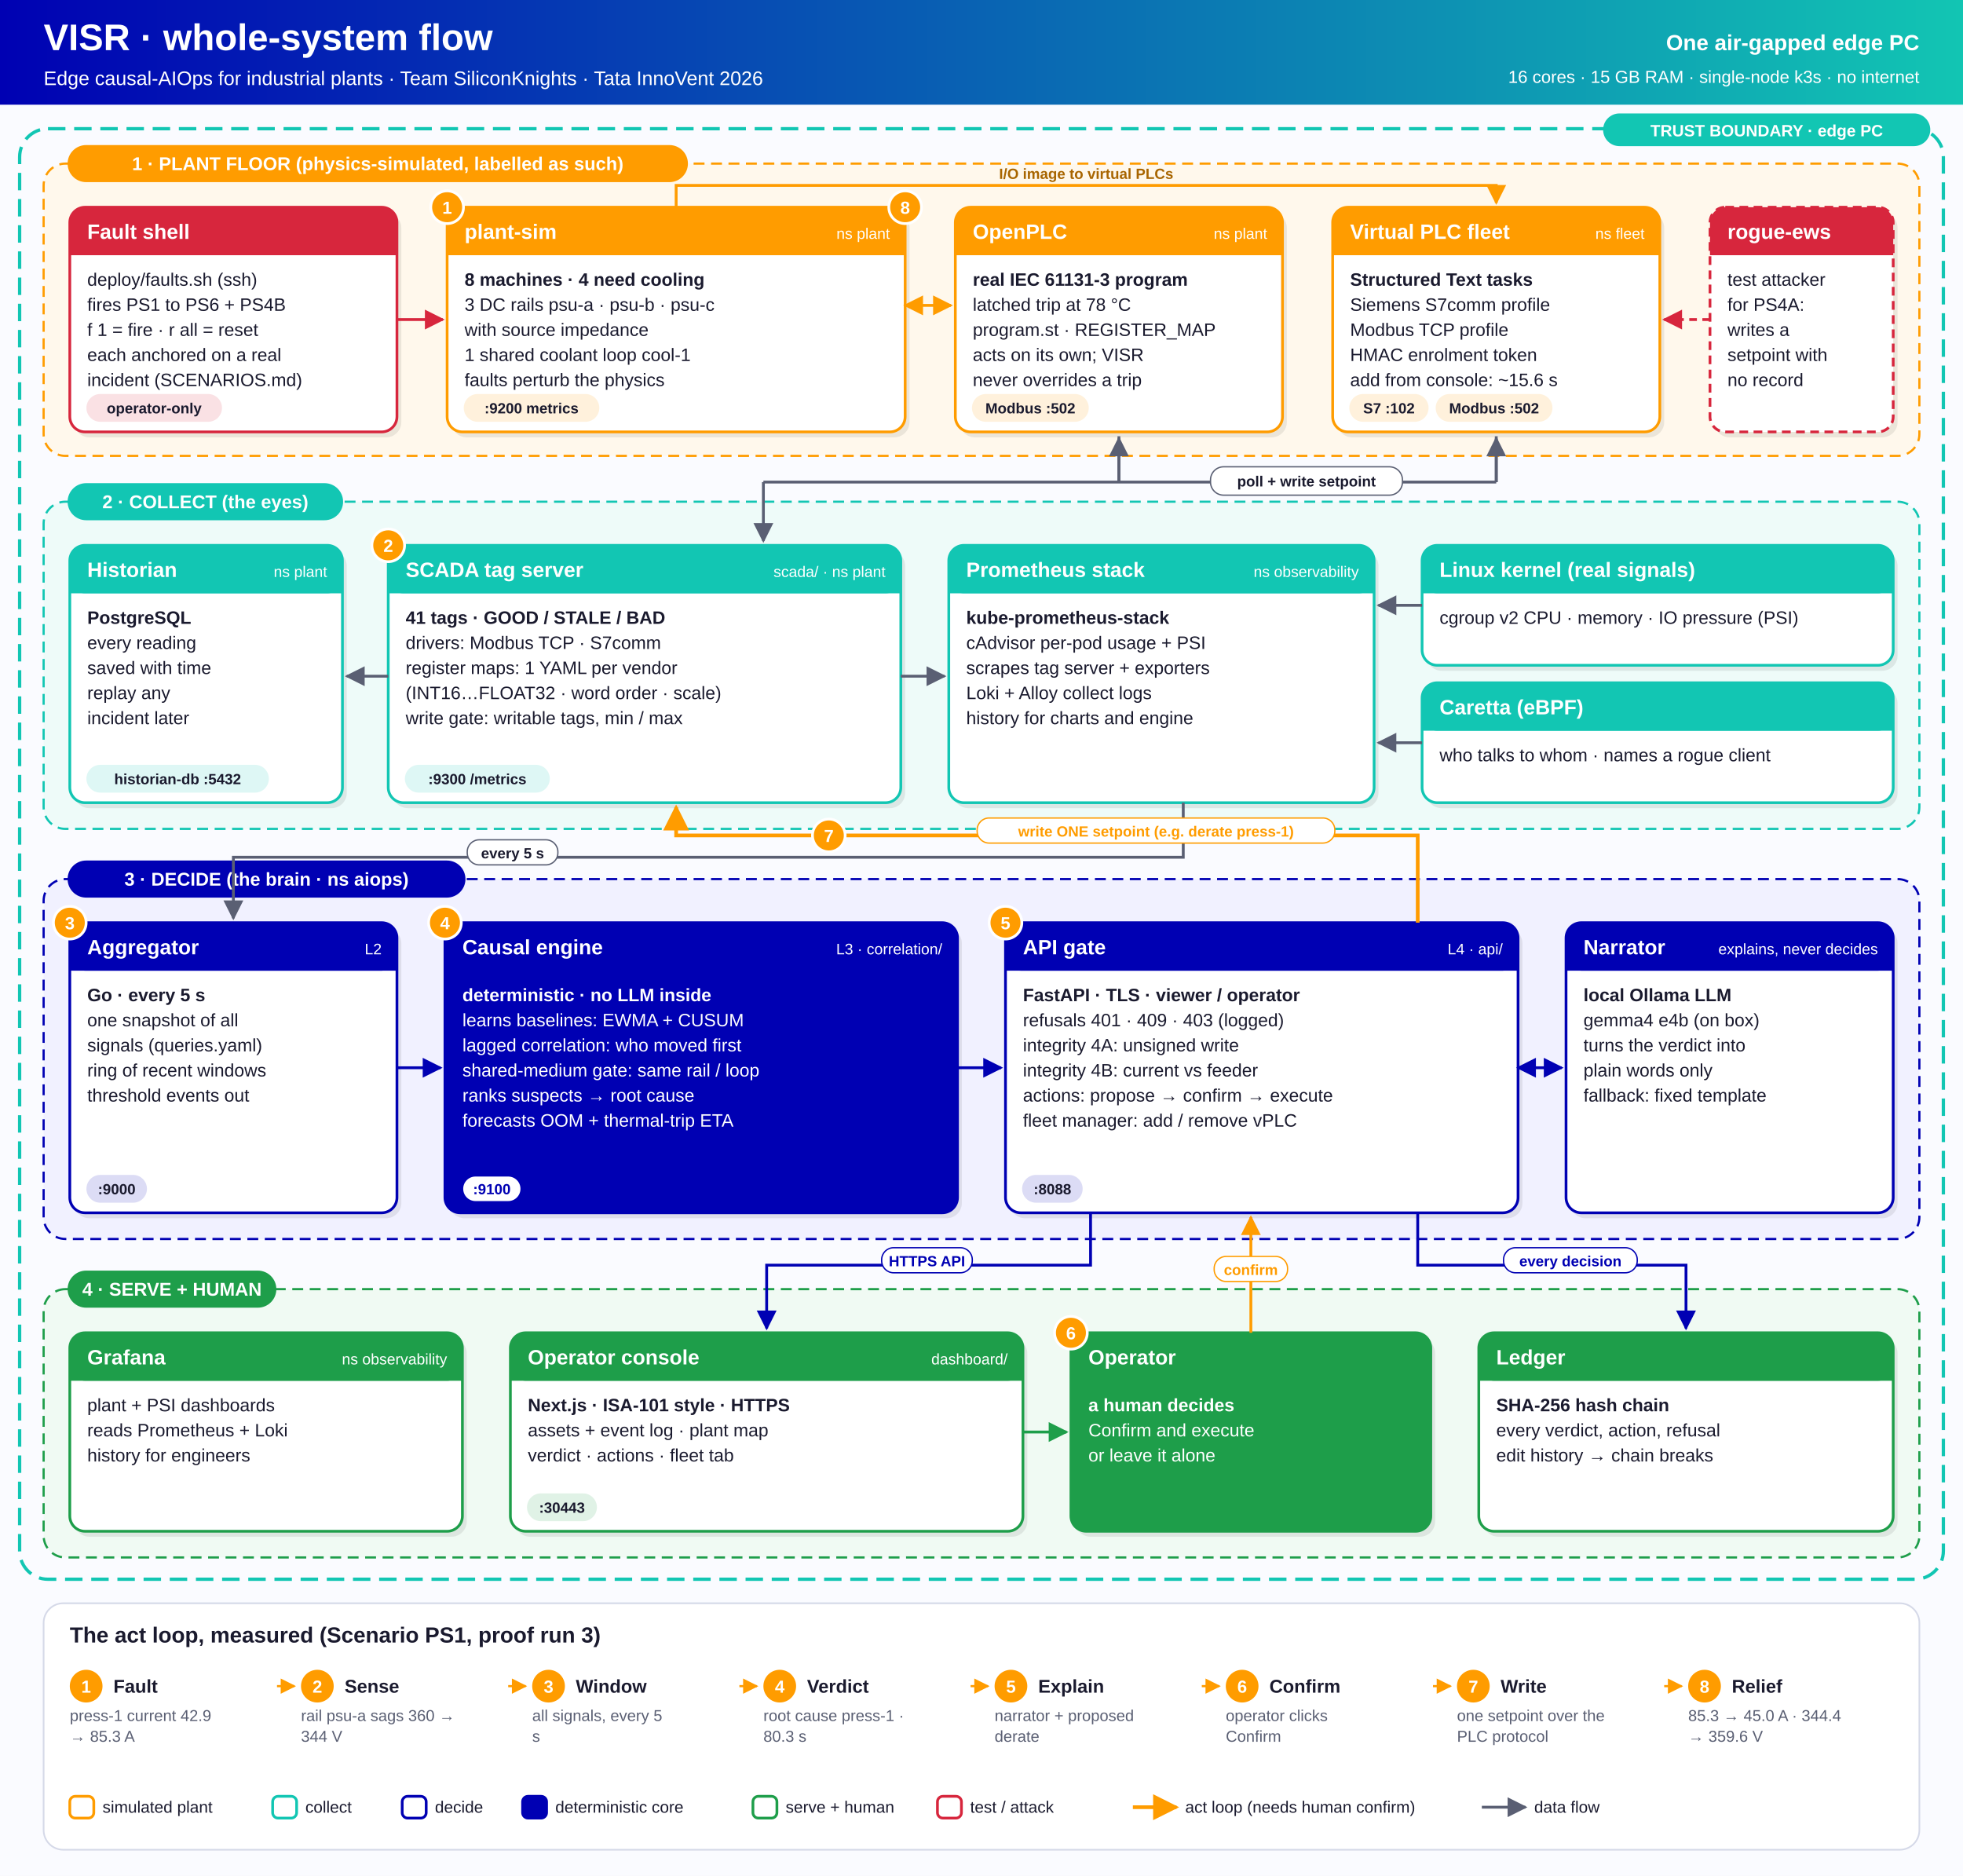
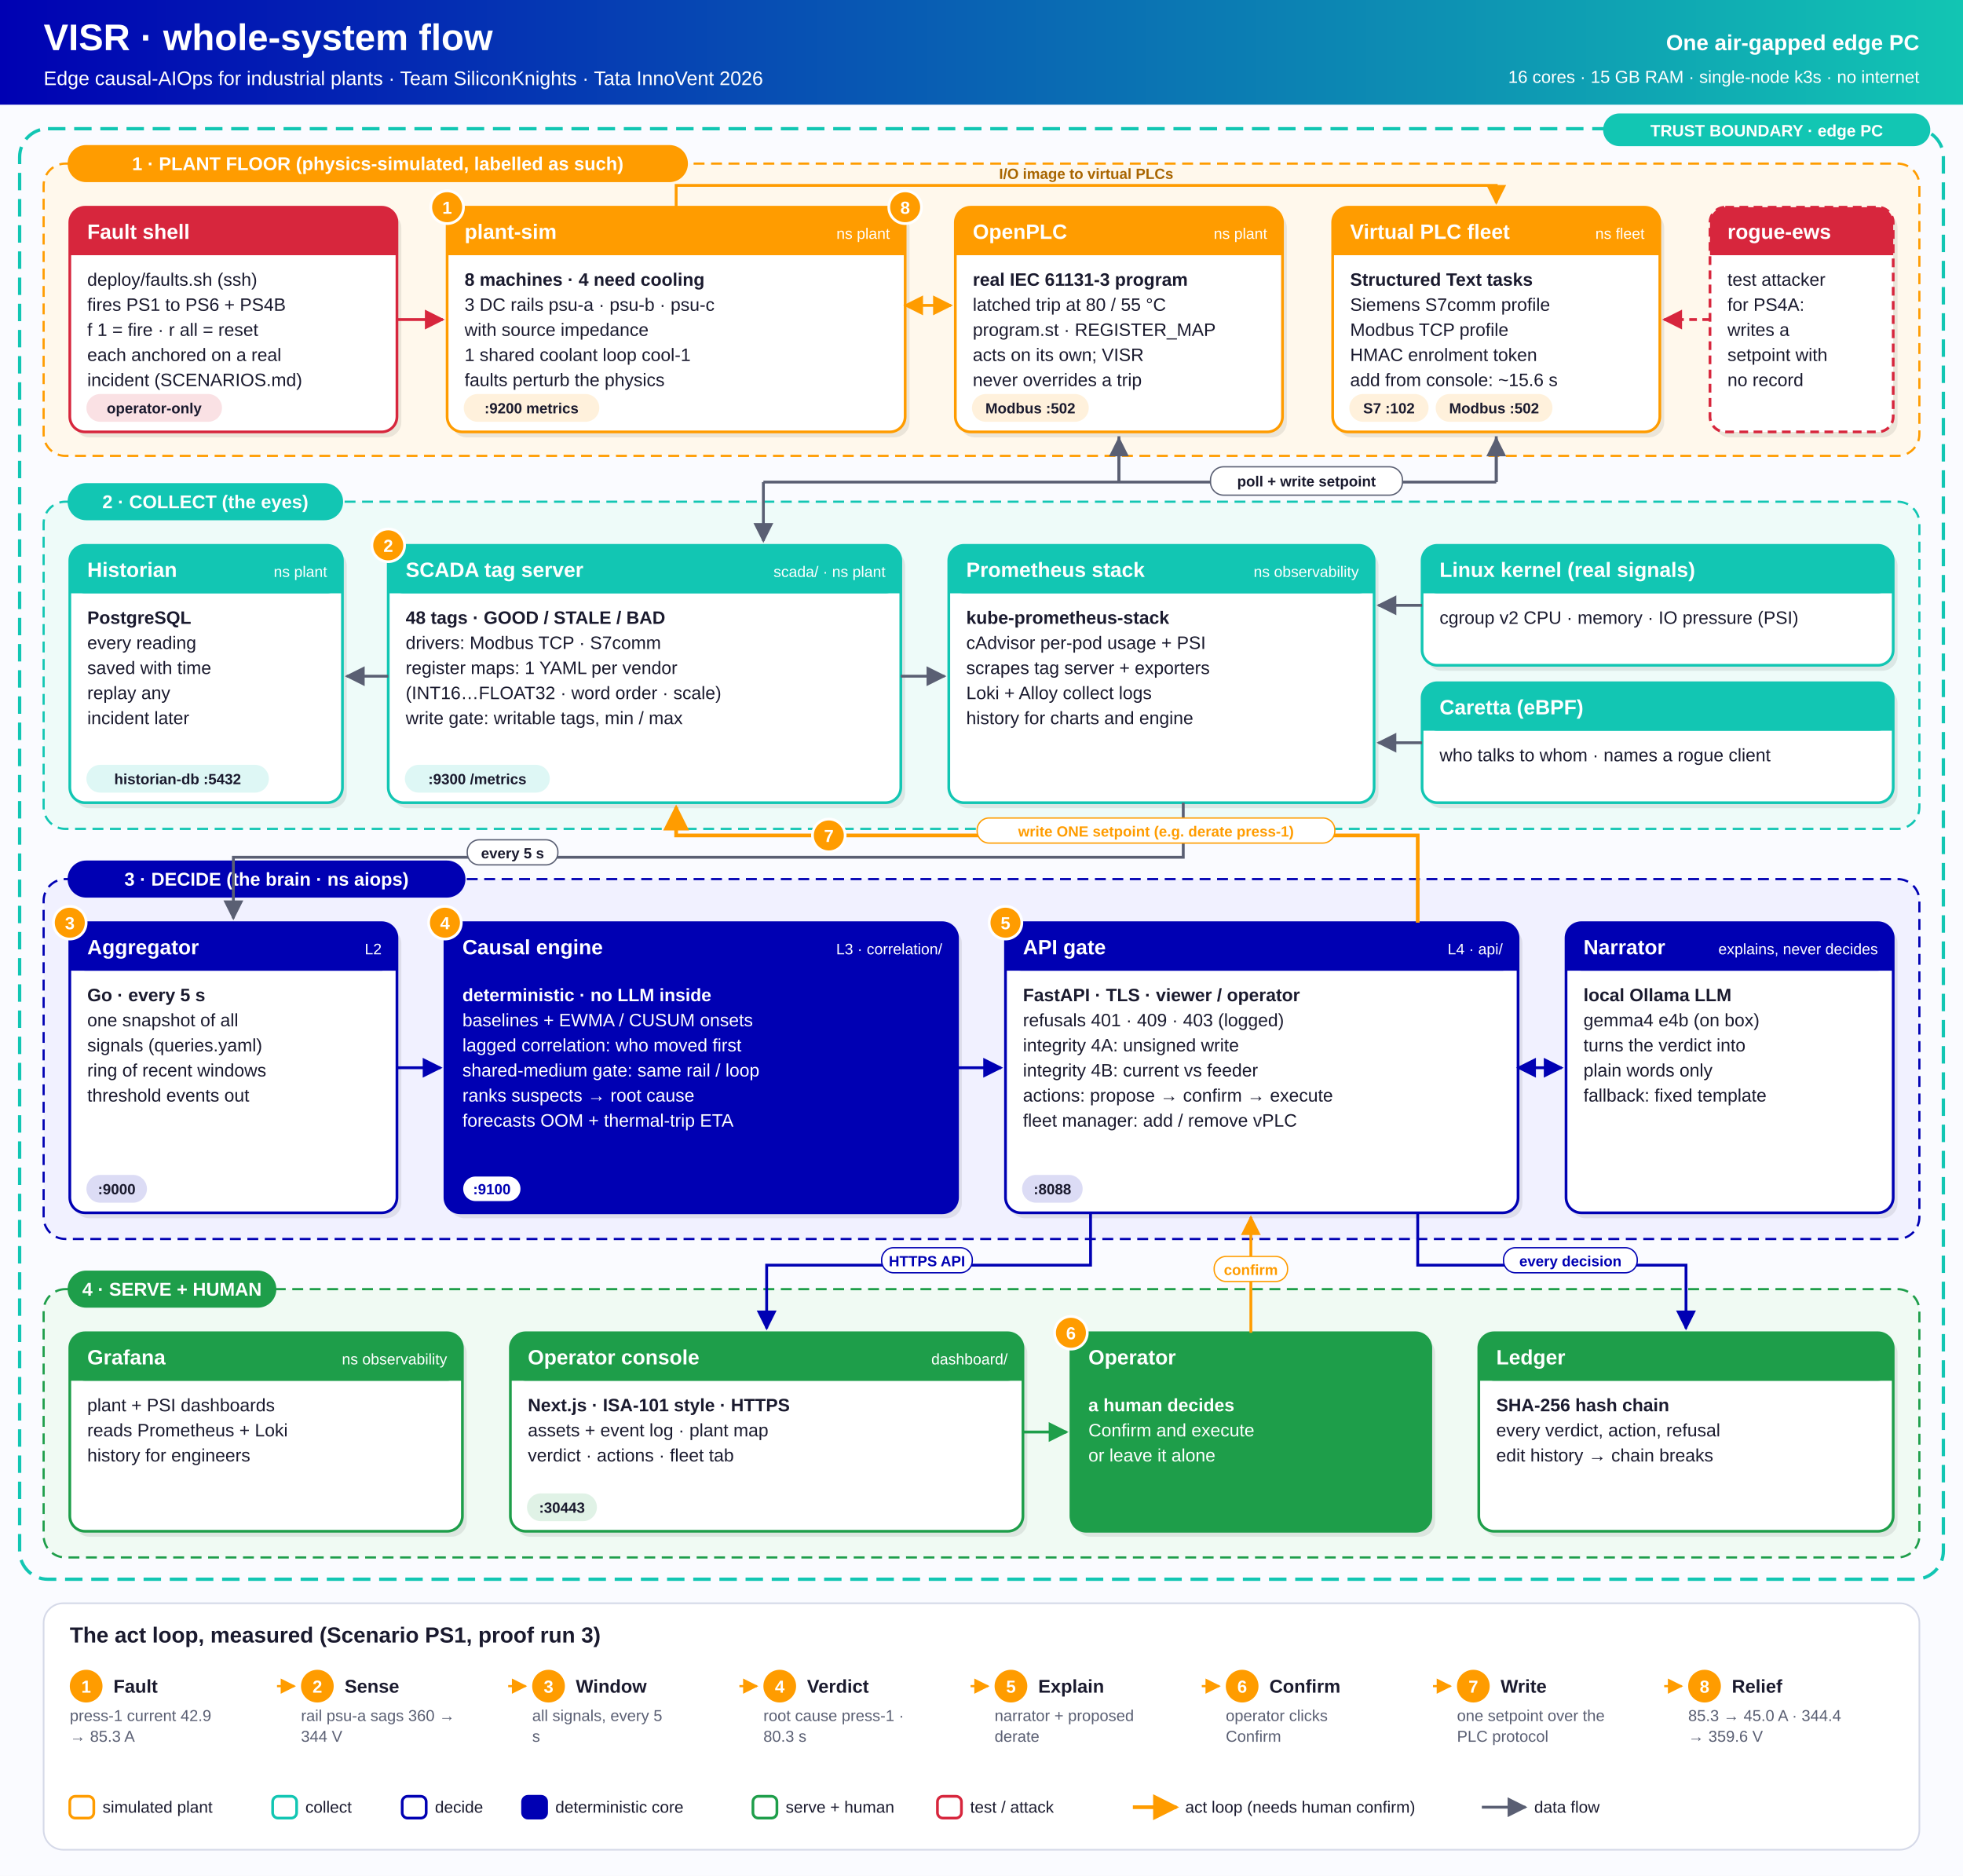
<svg xmlns="http://www.w3.org/2000/svg" width="1800" height="1720" viewBox="0 0 1800 1720" font-family="Arial, Helvetica, Liberation Sans, sans-serif">
  <defs>
    <marker id="eg" viewBox="0 0 10 10" refX="9" refY="5" markerWidth="7" markerHeight="7" orient="auto">
      <path d="M0,0 L10,5 L0,10 z" fill="#5A5F73" />
    </marker>
    <marker id="sg" viewBox="0 0 10 10" refX="1" refY="5" markerWidth="7" markerHeight="7" orient="auto">
      <path d="M10,0 L0,5 L10,10 z" fill="#5A5F73" />
    </marker>
    <marker id="ea" viewBox="0 0 10 10" refX="9" refY="5" markerWidth="7" markerHeight="7" orient="auto">
      <path d="M0,0 L10,5 L0,10 z" fill="#FF9C00" />
    </marker>
    <marker id="sa" viewBox="0 0 10 10" refX="1" refY="5" markerWidth="7" markerHeight="7" orient="auto">
      <path d="M10,0 L0,5 L10,10 z" fill="#FF9C00" />
    </marker>
    <marker id="er" viewBox="0 0 10 10" refX="9" refY="5" markerWidth="7" markerHeight="7" orient="auto">
      <path d="M0,0 L10,5 L0,10 z" fill="#D7263D" />
    </marker>
    <marker id="sr" viewBox="0 0 10 10" refX="1" refY="5" markerWidth="7" markerHeight="7" orient="auto">
      <path d="M10,0 L0,5 L10,10 z" fill="#D7263D" />
    </marker>
    <marker id="et" viewBox="0 0 10 10" refX="9" refY="5" markerWidth="7" markerHeight="7" orient="auto">
      <path d="M0,0 L10,5 L0,10 z" fill="#12C6B3" />
    </marker>
    <marker id="st" viewBox="0 0 10 10" refX="1" refY="5" markerWidth="7" markerHeight="7" orient="auto">
      <path d="M10,0 L0,5 L10,10 z" fill="#12C6B3" />
    </marker>
    <marker id="eb" viewBox="0 0 10 10" refX="9" refY="5" markerWidth="7" markerHeight="7" orient="auto">
      <path d="M0,0 L10,5 L0,10 z" fill="#0000B3" />
    </marker>
    <marker id="sb" viewBox="0 0 10 10" refX="1" refY="5" markerWidth="7" markerHeight="7" orient="auto">
      <path d="M10,0 L0,5 L10,10 z" fill="#0000B3" />
    </marker>
    <marker id="en" viewBox="0 0 10 10" refX="9" refY="5" markerWidth="7" markerHeight="7" orient="auto">
      <path d="M0,0 L10,5 L0,10 z" fill="#1E9E4A" />
    </marker>
    <marker id="sn" viewBox="0 0 10 10" refX="1" refY="5" markerWidth="7" markerHeight="7" orient="auto">
      <path d="M10,0 L0,5 L10,10 z" fill="#1E9E4A" />
    </marker>
    <linearGradient id="hdr" x1="0" x2="1">
      <stop offset="0" stop-color="#0000B3" />
      <stop offset="1" stop-color="#12C6B3" />
    </linearGradient>
  </defs>
  <rect x="0" y="0" width="1800" height="1720" rx="0" fill="#FAFBFF" stroke="none" stroke-width="0" opacity="1" />
  <rect x="0" y="0" width="1800" height="96" rx="0" fill="url(#hdr)" stroke="none" stroke-width="0" opacity="1" />
  <text x="40" y="46" font-size="34" fill="#FFFFFF" font-weight="bold" text-anchor="start">VISR · whole-system flow</text>
  <text x="40" y="78" font-size="18" fill="#FFFFFF" font-weight="normal" text-anchor="start">Edge causal-AIOps for industrial plants · Team SiliconKnights · Tata InnoVent 2026</text>
  <text x="1760" y="46" font-size="20" fill="#FFFFFF" font-weight="bold" text-anchor="end">One air-gapped edge PC</text>
  <text x="1760" y="76" font-size="16" fill="#FFFFFF" font-weight="normal" text-anchor="end">16 cores · 15 GB RAM · single-node k3s · no internet</text>
  <rect x="18" y="118" width="1764" height="1330" rx="26" fill="none" stroke="#12C6B3" stroke-width="3" stroke-dasharray="16 8" opacity="1" />
  <rect x="1470" y="104" width="300" height="30" rx="15" fill="#12C6B3" stroke="none" stroke-width="0" opacity="1" />
  <text x="1620" y="125" font-size="15" fill="#FFFFFF" font-weight="bold" text-anchor="middle">TRUST BOUNDARY · edge PC</text>
  <rect x="40" y="150" width="1720" height="268" rx="20" fill="#FFF8EC" stroke="#FF9C00" stroke-width="2" stroke-dasharray="10 6" opacity="1" />
  <rect x="62" y="133" width="568.8" height="34" rx="17" fill="#FF9C00" stroke="none" stroke-width="0" opacity="1" />
  <text x="346.4" y="156" font-size="17" fill="#FFFFFF" font-weight="bold" text-anchor="middle">1 · PLANT FLOOR  (physics-simulated, labelled as such)</text>
  <rect x="68" y="195" width="300" height="206" rx="14" fill="#000" stroke="none" stroke-width="0" opacity="0.08" />
  <rect x="64" y="190" width="300" height="206" rx="14" fill="#FFFFFF" stroke="#D7263D" stroke-width="2.5" opacity="1" />
  <rect x="64" y="190" width="300" height="44" rx="14" fill="#D7263D" stroke="none" stroke-width="0" opacity="1" />
  <rect x="64" y="220" width="300" height="14" rx="0" fill="#D7263D" stroke="none" stroke-width="0" opacity="1" />
  <text x="80" y="219" font-size="19" fill="#FFFFFF" font-weight="bold" text-anchor="start">Fault shell</text>
  <text x="80" y="262" font-size="16.5" fill="#1A1A2E" font-weight="normal" text-anchor="start">deploy/faults.sh (ssh)</text>
  <text x="80" y="285" font-size="16.5" fill="#1A1A2E" font-weight="normal" text-anchor="start">fires PS1 to PS6 + PS4B</text>
  <text x="80" y="308" font-size="16.5" fill="#1A1A2E" font-weight="normal" text-anchor="start">f 1 = fire · r all = reset</text>
  <text x="80" y="331" font-size="16.5" fill="#1A1A2E" font-weight="normal" text-anchor="start">each anchored on a real</text>
  <text x="80" y="354" font-size="16.5" fill="#1A1A2E" font-weight="normal" text-anchor="start">incident (SCENARIOS.md)</text>
  <rect x="80" y="362" width="122.8" height="24" rx="12" fill="#D7263D" stroke="#D7263D" stroke-width="1.5" opacity="0.14" />
  <text x="141.4" y="379" font-size="13.5" fill="#1A1A2E" font-weight="bold" text-anchor="middle">operator-only</text>
  <rect x="414" y="195" width="420" height="206" rx="14" fill="#000" stroke="none" stroke-width="0" opacity="0.08" />
  <rect x="410" y="190" width="420" height="206" rx="14" fill="#FFFFFF" stroke="#FF9C00" stroke-width="2.5" opacity="1" />
  <rect x="410" y="190" width="420" height="44" rx="14" fill="#FF9C00" stroke="none" stroke-width="0" opacity="1" />
  <rect x="410" y="220" width="420" height="14" rx="0" fill="#FF9C00" stroke="none" stroke-width="0" opacity="1" />
  <text x="426" y="219" font-size="19" fill="#FFFFFF" font-weight="bold" text-anchor="start">plant-sim</text>
  <text x="816" y="219" font-size="14" fill="#FFFFFF" font-weight="normal" text-anchor="end">ns plant</text>
  <text x="426" y="262" font-size="16.5" fill="#1A1A2E" font-weight="bold" text-anchor="start">8 machines · 4 need cooling</text>
  <text x="426" y="285" font-size="16.5" fill="#1A1A2E" font-weight="normal" text-anchor="start">3 DC rails psu-a · psu-b · psu-c</text>
  <text x="426" y="308" font-size="16.5" fill="#1A1A2E" font-weight="normal" text-anchor="start">  with source impedance</text>
  <text x="426" y="331" font-size="16.5" fill="#1A1A2E" font-weight="normal" text-anchor="start">1 shared coolant loop cool-1</text>
  <text x="426" y="354" font-size="16.5" fill="#1A1A2E" font-weight="normal" text-anchor="start">faults perturb the physics</text>
  <rect x="426" y="362" width="122.8" height="24" rx="12" fill="#FF9C00" stroke="#FF9C00" stroke-width="1.5" opacity="0.14" />
  <text x="487.4" y="379" font-size="13.5" fill="#1A1A2E" font-weight="bold" text-anchor="middle">:9200 metrics</text>
  <rect x="880" y="195" width="300" height="206" rx="14" fill="#000" stroke="none" stroke-width="0" opacity="0.08" />
  <rect x="876" y="190" width="300" height="206" rx="14" fill="#FFFFFF" stroke="#FF9C00" stroke-width="2.5" opacity="1" />
  <rect x="876" y="190" width="300" height="44" rx="14" fill="#FF9C00" stroke="none" stroke-width="0" opacity="1" />
  <rect x="876" y="220" width="300" height="14" rx="0" fill="#FF9C00" stroke="none" stroke-width="0" opacity="1" />
  <text x="892" y="219" font-size="19" fill="#FFFFFF" font-weight="bold" text-anchor="start">OpenPLC</text>
  <text x="1162" y="219" font-size="14" fill="#FFFFFF" font-weight="normal" text-anchor="end">ns plant</text>
  <text x="892" y="262" font-size="16.5" fill="#1A1A2E" font-weight="bold" text-anchor="start">real IEC 61131-3 program</text>
-   <text x="892" y="285" font-size="16.5" fill="#1A1A2E" font-weight="normal" text-anchor="start">latched trip at 78 °C</text>
+   <text x="892" y="285" font-size="16.5" fill="#1A1A2E" font-weight="normal" text-anchor="start">latched trip at 80 / 55 °C</text>
  <text x="892" y="308" font-size="16.5" fill="#1A1A2E" font-weight="normal" text-anchor="start">program.st · REGISTER_MAP</text>
  <text x="892" y="331" font-size="16.5" fill="#1A1A2E" font-weight="normal" text-anchor="start">acts on its own; VISR</text>
  <text x="892" y="354" font-size="16.5" fill="#1A1A2E" font-weight="normal" text-anchor="start">never overrides a trip</text>
  <rect x="892" y="362" width="105.6" height="24" rx="12" fill="#FF9C00" stroke="#FF9C00" stroke-width="1.5" opacity="0.14" />
  <text x="944.8" y="379" font-size="13.5" fill="#1A1A2E" font-weight="bold" text-anchor="middle">Modbus :502</text>
  <rect x="1226" y="195" width="300" height="206" rx="14" fill="#000" stroke="none" stroke-width="0" opacity="0.08" />
  <rect x="1222" y="190" width="300" height="206" rx="14" fill="#FFFFFF" stroke="#FF9C00" stroke-width="2.5" opacity="1" />
  <rect x="1222" y="190" width="300" height="44" rx="14" fill="#FF9C00" stroke="none" stroke-width="0" opacity="1" />
  <rect x="1222" y="220" width="300" height="14" rx="0" fill="#FF9C00" stroke="none" stroke-width="0" opacity="1" />
  <text x="1238" y="219" font-size="19" fill="#FFFFFF" font-weight="bold" text-anchor="start">Virtual PLC fleet</text>
  <text x="1508" y="219" font-size="14" fill="#FFFFFF" font-weight="normal" text-anchor="end">ns fleet</text>
  <text x="1238" y="262" font-size="16.5" fill="#1A1A2E" font-weight="bold" text-anchor="start">Structured Text tasks</text>
  <text x="1238" y="285" font-size="16.5" fill="#1A1A2E" font-weight="normal" text-anchor="start">Siemens S7comm profile</text>
  <text x="1238" y="308" font-size="16.5" fill="#1A1A2E" font-weight="normal" text-anchor="start">Modbus TCP profile</text>
  <text x="1238" y="331" font-size="16.5" fill="#1A1A2E" font-weight="normal" text-anchor="start">HMAC enrolment token</text>
  <text x="1238" y="354" font-size="16.5" fill="#1A1A2E" font-weight="normal" text-anchor="start">add from console: ~15.6 s</text>
  <rect x="1238" y="362" width="71.2" height="24" rx="12" fill="#FF9C00" stroke="#FF9C00" stroke-width="1.5" opacity="0.14" />
  <text x="1273.6" y="379" font-size="13.5" fill="#1A1A2E" font-weight="bold" text-anchor="middle">S7 :102</text>
  <rect x="1317.2" y="362" width="105.6" height="24" rx="12" fill="#FF9C00" stroke="#FF9C00" stroke-width="1.5" opacity="0.14" />
  <text x="1370.0" y="379" font-size="13.5" fill="#1A1A2E" font-weight="bold" text-anchor="middle">Modbus :502</text>
  <rect x="1572" y="195" width="168" height="206" rx="14" fill="#000" stroke="none" stroke-width="0" opacity="0.08" />
  <rect x="1568" y="190" width="168" height="206" rx="14" fill="#FFFFFF" stroke="#D7263D" stroke-width="2.5" stroke-dasharray="8 5" opacity="1" />
  <rect x="1568" y="190" width="168" height="44" rx="14" fill="#D7263D" stroke="none" stroke-width="0" opacity="1" />
  <rect x="1568" y="220" width="168" height="14" rx="0" fill="#D7263D" stroke="none" stroke-width="0" opacity="1" />
  <text x="1584" y="219" font-size="19" fill="#FFFFFF" font-weight="bold" text-anchor="start">rogue-ews</text>
  <text x="1584" y="262" font-size="16.5" fill="#1A1A2E" font-weight="normal" text-anchor="start">test attacker</text>
  <text x="1584" y="285" font-size="16.5" fill="#1A1A2E" font-weight="normal" text-anchor="start">for PS4A:</text>
  <text x="1584" y="308" font-size="16.5" fill="#1A1A2E" font-weight="normal" text-anchor="start">writes a</text>
  <text x="1584" y="331" font-size="16.5" fill="#1A1A2E" font-weight="normal" text-anchor="start">setpoint with</text>
  <text x="1584" y="354" font-size="16.5" fill="#1A1A2E" font-weight="normal" text-anchor="start">no record</text>
  <path d="M364,293 L406,293" fill="none" stroke="#D7263D" stroke-width="2.6" marker-end="url(#er)" />
  <path d="M830,280 L872,280" fill="none" stroke="#FF9C00" stroke-width="2.6" marker-end="url(#ea)" marker-start="url(#sa)" />
  <path d="M620,190 L620,170 L1372,170 L1372,186" fill="none" stroke="#FF9C00" stroke-width="2.6" marker-end="url(#ea)" />
  <text x="996" y="164" font-size="13.5" fill="#A86500" font-weight="bold" text-anchor="middle">I/O image to virtual PLCs</text>
  <path d="M1568,293 L1526,293" fill="none" stroke="#D7263D" stroke-width="2.6" stroke-dasharray="7 5" marker-end="url(#er)" />
  <rect x="40" y="460" width="1720" height="300" rx="20" fill="#EEFBF9" stroke="#12C6B3" stroke-width="2" stroke-dasharray="10 6" opacity="1" />
  <rect x="62" y="443" width="252.6" height="34" rx="17" fill="#12C6B3" stroke="none" stroke-width="0" opacity="1" />
  <text x="188.3" y="466" font-size="17" fill="#FFFFFF" font-weight="bold" text-anchor="middle">2 · COLLECT  (the eyes)</text>
  <rect x="68" y="505" width="250" height="236" rx="14" fill="#000" stroke="none" stroke-width="0" opacity="0.08" />
  <rect x="64" y="500" width="250" height="236" rx="14" fill="#FFFFFF" stroke="#12C6B3" stroke-width="2.5" opacity="1" />
  <rect x="64" y="500" width="250" height="44" rx="14" fill="#12C6B3" stroke="none" stroke-width="0" opacity="1" />
  <rect x="64" y="530" width="250" height="14" rx="0" fill="#12C6B3" stroke="none" stroke-width="0" opacity="1" />
  <text x="80" y="529" font-size="19" fill="#FFFFFF" font-weight="bold" text-anchor="start">Historian</text>
  <text x="300" y="529" font-size="14" fill="#FFFFFF" font-weight="normal" text-anchor="end">ns plant</text>
  <text x="80" y="572" font-size="16.5" fill="#1A1A2E" font-weight="bold" text-anchor="start">PostgreSQL</text>
  <text x="80" y="595" font-size="16.5" fill="#1A1A2E" font-weight="normal" text-anchor="start">every reading</text>
  <text x="80" y="618" font-size="16.5" fill="#1A1A2E" font-weight="normal" text-anchor="start">saved with time</text>
  <text x="80" y="641" font-size="16.5" fill="#1A1A2E" font-weight="normal" text-anchor="start">replay any</text>
  <text x="80" y="664" font-size="16.5" fill="#1A1A2E" font-weight="normal" text-anchor="start">incident later</text>
  <rect x="80" y="702" width="165.8" height="24" rx="12" fill="#12C6B3" stroke="#12C6B3" stroke-width="1.5" opacity="0.14" />
  <text x="162.9" y="719" font-size="13.5" fill="#1A1A2E" font-weight="bold" text-anchor="middle">historian-db :5432</text>
  <rect x="360" y="505" width="470" height="236" rx="14" fill="#000" stroke="none" stroke-width="0" opacity="0.08" />
  <rect x="356" y="500" width="470" height="236" rx="14" fill="#FFFFFF" stroke="#12C6B3" stroke-width="2.5" opacity="1" />
  <rect x="356" y="500" width="470" height="44" rx="14" fill="#12C6B3" stroke="none" stroke-width="0" opacity="1" />
  <rect x="356" y="530" width="470" height="14" rx="0" fill="#12C6B3" stroke="none" stroke-width="0" opacity="1" />
  <text x="372" y="529" font-size="19" fill="#FFFFFF" font-weight="bold" text-anchor="start">SCADA tag server</text>
  <text x="812" y="529" font-size="14" fill="#FFFFFF" font-weight="normal" text-anchor="end">scada/ · ns plant</text>
-   <text x="372" y="572" font-size="16.5" fill="#1A1A2E" font-weight="bold" text-anchor="start">41 tags · GOOD / STALE / BAD</text>
+   <text x="372" y="572" font-size="16.5" fill="#1A1A2E" font-weight="bold" text-anchor="start">48 tags · GOOD / STALE / BAD</text>
  <text x="372" y="595" font-size="16.5" fill="#1A1A2E" font-weight="normal" text-anchor="start">drivers: Modbus TCP · S7comm</text>
  <text x="372" y="618" font-size="16.5" fill="#1A1A2E" font-weight="normal" text-anchor="start">register maps: 1 YAML per vendor</text>
  <text x="372" y="641" font-size="16.5" fill="#1A1A2E" font-weight="normal" text-anchor="start">  (INT16…FLOAT32 · word order · scale)</text>
  <text x="372" y="664" font-size="16.5" fill="#1A1A2E" font-weight="normal" text-anchor="start">write gate: writable tags, min / max</text>
  <rect x="372" y="702" width="131.4" height="24" rx="12" fill="#12C6B3" stroke="#12C6B3" stroke-width="1.5" opacity="0.14" />
  <text x="437.7" y="719" font-size="13.5" fill="#1A1A2E" font-weight="bold" text-anchor="middle">:9300 /metrics</text>
  <rect x="874" y="505" width="390" height="236" rx="14" fill="#000" stroke="none" stroke-width="0" opacity="0.08" />
  <rect x="870" y="500" width="390" height="236" rx="14" fill="#FFFFFF" stroke="#12C6B3" stroke-width="2.5" opacity="1" />
  <rect x="870" y="500" width="390" height="44" rx="14" fill="#12C6B3" stroke="none" stroke-width="0" opacity="1" />
  <rect x="870" y="530" width="390" height="14" rx="0" fill="#12C6B3" stroke="none" stroke-width="0" opacity="1" />
  <text x="886" y="529" font-size="19" fill="#FFFFFF" font-weight="bold" text-anchor="start">Prometheus stack</text>
  <text x="1246" y="529" font-size="14" fill="#FFFFFF" font-weight="normal" text-anchor="end">ns observability</text>
  <text x="886" y="572" font-size="16.5" fill="#1A1A2E" font-weight="bold" text-anchor="start">kube-prometheus-stack</text>
  <text x="886" y="595" font-size="16.5" fill="#1A1A2E" font-weight="normal" text-anchor="start">cAdvisor per-pod usage + PSI</text>
  <text x="886" y="618" font-size="16.5" fill="#1A1A2E" font-weight="normal" text-anchor="start">scrapes tag server + exporters</text>
  <text x="886" y="641" font-size="16.5" fill="#1A1A2E" font-weight="normal" text-anchor="start">Loki + Alloy collect logs</text>
  <text x="886" y="664" font-size="16.5" fill="#1A1A2E" font-weight="normal" text-anchor="start">history for charts and engine</text>
  <rect x="1308" y="505" width="432" height="110" rx="14" fill="#000" stroke="none" stroke-width="0" opacity="0.08" />
  <rect x="1304" y="500" width="432" height="110" rx="14" fill="#FFFFFF" stroke="#12C6B3" stroke-width="2.5" opacity="1" />
  <rect x="1304" y="500" width="432" height="44" rx="14" fill="#12C6B3" stroke="none" stroke-width="0" opacity="1" />
  <rect x="1304" y="530" width="432" height="14" rx="0" fill="#12C6B3" stroke="none" stroke-width="0" opacity="1" />
  <text x="1320" y="529" font-size="19" fill="#FFFFFF" font-weight="bold" text-anchor="start">Linux kernel (real signals)</text>
  <text x="1320" y="572" font-size="16.5" fill="#1A1A2E" font-weight="normal" text-anchor="start">cgroup v2 CPU · memory · IO pressure (PSI)</text>
  <rect x="1308" y="631" width="432" height="110" rx="14" fill="#000" stroke="none" stroke-width="0" opacity="0.08" />
  <rect x="1304" y="626" width="432" height="110" rx="14" fill="#FFFFFF" stroke="#12C6B3" stroke-width="2.5" opacity="1" />
  <rect x="1304" y="626" width="432" height="44" rx="14" fill="#12C6B3" stroke="none" stroke-width="0" opacity="1" />
  <rect x="1304" y="656" width="432" height="14" rx="0" fill="#12C6B3" stroke="none" stroke-width="0" opacity="1" />
  <text x="1320" y="655" font-size="19" fill="#FFFFFF" font-weight="bold" text-anchor="start">Caretta (eBPF)</text>
  <text x="1320" y="698" font-size="16.5" fill="#1A1A2E" font-weight="normal" text-anchor="start">who talks to whom · names a rogue client</text>
  <path d="M1026,400 L1026,442 M1372,400 L1372,442 M1372,442 L700,442" fill="none" stroke="#5A5F73" stroke-width="2.6" />
  <path d="M1026,442 L1026,402" fill="none" stroke="#5A5F73" stroke-width="2.6" marker-end="url(#eg)" />
  <path d="M1372,442 L1372,402" fill="none" stroke="#5A5F73" stroke-width="2.6" marker-end="url(#eg)" />
  <path d="M700,442 L700,496" fill="none" stroke="#5A5F73" stroke-width="2.6" marker-end="url(#eg)" />
  <rect x="1110" y="428" width="176" height="26" rx="12" fill="#FFFFFF" stroke="#5A5F73" stroke-width="1.2" opacity="1" />
  <text x="1198" y="446" font-size="13.5" fill="#1A1A2E" font-weight="bold" text-anchor="middle">poll + write setpoint</text>
  <path d="M356,620 L318,620" fill="none" stroke="#5A5F73" stroke-width="2.6" marker-end="url(#eg)" />
  <path d="M826,620 L866,620" fill="none" stroke="#5A5F73" stroke-width="2.6" marker-end="url(#eg)" />
  <path d="M1304,555 L1264,555" fill="none" stroke="#5A5F73" stroke-width="2.6" marker-end="url(#eg)" />
  <path d="M1304,681 L1264,681" fill="none" stroke="#5A5F73" stroke-width="2.6" marker-end="url(#eg)" />
  <rect x="40" y="806" width="1720" height="330" rx="20" fill="#F1F1FF" stroke="#0000B3" stroke-width="2" stroke-dasharray="10 6" opacity="1" />
  <rect x="62" y="789" width="364.8" height="34" rx="17" fill="#0000B3" stroke="none" stroke-width="0" opacity="1" />
  <text x="244.4" y="812" font-size="17" fill="#FFFFFF" font-weight="bold" text-anchor="middle">3 · DECIDE  (the brain · ns aiops)</text>
  <rect x="68" y="851" width="300" height="266" rx="14" fill="#000" stroke="none" stroke-width="0" opacity="0.08" />
  <rect x="64" y="846" width="300" height="266" rx="14" fill="#FFFFFF" stroke="#0000B3" stroke-width="2.5" opacity="1" />
  <rect x="64" y="846" width="300" height="44" rx="14" fill="#0000B3" stroke="none" stroke-width="0" opacity="1" />
  <rect x="64" y="876" width="300" height="14" rx="0" fill="#0000B3" stroke="none" stroke-width="0" opacity="1" />
  <text x="80" y="875" font-size="19" fill="#FFFFFF" font-weight="bold" text-anchor="start">Aggregator</text>
  <text x="350" y="875" font-size="14" fill="#FFFFFF" font-weight="normal" text-anchor="end">L2</text>
  <text x="80" y="918" font-size="16.5" fill="#1A1A2E" font-weight="bold" text-anchor="start">Go · every 5 s</text>
  <text x="80" y="941" font-size="16.5" fill="#1A1A2E" font-weight="normal" text-anchor="start">one snapshot of all</text>
  <text x="80" y="964" font-size="16.5" fill="#1A1A2E" font-weight="normal" text-anchor="start">signals (queries.yaml)</text>
  <text x="80" y="987" font-size="16.5" fill="#1A1A2E" font-weight="normal" text-anchor="start">ring of recent windows</text>
  <text x="80" y="1010" font-size="16.5" fill="#1A1A2E" font-weight="normal" text-anchor="start">threshold events out</text>
  <rect x="80" y="1078" width="54.0" height="24" rx="12" fill="#0000B3" stroke="#0000B3" stroke-width="1.5" opacity="0.14" />
  <text x="107.0" y="1095" font-size="13.5" fill="#1A1A2E" font-weight="bold" text-anchor="middle">:9000</text>
  <rect x="412" y="851" width="470" height="266" rx="14" fill="#000" stroke="none" stroke-width="0" opacity="0.08" />
  <rect x="408" y="846" width="470" height="266" rx="14" fill="#0000B3" stroke="#0000B3" stroke-width="2.5" opacity="1" />
  <rect x="408" y="846" width="470" height="44" rx="14" fill="#0000B3" stroke="none" stroke-width="0" opacity="1" />
  <rect x="408" y="876" width="470" height="14" rx="0" fill="#0000B3" stroke="none" stroke-width="0" opacity="1" />
  <text x="424" y="875" font-size="19" fill="#FFFFFF" font-weight="bold" text-anchor="start">Causal engine</text>
  <text x="864" y="875" font-size="14" fill="#FFFFFF" font-weight="normal" text-anchor="end">L3 · correlation/</text>
  <text x="424" y="918" font-size="16.5" fill="#FFFFFF" font-weight="bold" text-anchor="start">deterministic · no LLM inside</text>
-   <text x="424" y="941" font-size="16.5" fill="#FFFFFF" font-weight="normal" text-anchor="start">learns baselines: EWMA + CUSUM</text>
+   <text x="424" y="941" font-size="16.5" fill="#FFFFFF" font-weight="normal" text-anchor="start">baselines + EWMA / CUSUM onsets</text>
  <text x="424" y="964" font-size="16.5" fill="#FFFFFF" font-weight="normal" text-anchor="start">lagged correlation: who moved first</text>
  <text x="424" y="987" font-size="16.5" fill="#FFFFFF" font-weight="normal" text-anchor="start">shared-medium gate: same rail / loop</text>
  <text x="424" y="1010" font-size="16.5" fill="#FFFFFF" font-weight="normal" text-anchor="start">ranks suspects → root cause</text>
  <text x="424" y="1033" font-size="16.5" fill="#FFFFFF" font-weight="normal" text-anchor="start">forecasts OOM + thermal-trip ETA</text>
  <rect x="424" y="1078" width="54.0" height="24" rx="12" fill="#FFFFFF" stroke="#0000B3" stroke-width="1.5" opacity="1" />
  <text x="451.0" y="1095" font-size="13.5" fill="#0000B3" font-weight="bold" text-anchor="middle">:9100</text>
  <rect x="926" y="851" width="470" height="266" rx="14" fill="#000" stroke="none" stroke-width="0" opacity="0.08" />
  <rect x="922" y="846" width="470" height="266" rx="14" fill="#FFFFFF" stroke="#0000B3" stroke-width="2.5" opacity="1" />
  <rect x="922" y="846" width="470" height="44" rx="14" fill="#0000B3" stroke="none" stroke-width="0" opacity="1" />
  <rect x="922" y="876" width="470" height="14" rx="0" fill="#0000B3" stroke="none" stroke-width="0" opacity="1" />
  <text x="938" y="875" font-size="19" fill="#FFFFFF" font-weight="bold" text-anchor="start">API gate</text>
  <text x="1378" y="875" font-size="14" fill="#FFFFFF" font-weight="normal" text-anchor="end">L4 · api/</text>
  <text x="938" y="918" font-size="16.5" fill="#1A1A2E" font-weight="bold" text-anchor="start">FastAPI · TLS · viewer / operator</text>
  <text x="938" y="941" font-size="16.5" fill="#1A1A2E" font-weight="normal" text-anchor="start">refusals 401 · 409 · 403 (logged)</text>
  <text x="938" y="964" font-size="16.5" fill="#1A1A2E" font-weight="normal" text-anchor="start">integrity 4A: unsigned write</text>
  <text x="938" y="987" font-size="16.5" fill="#1A1A2E" font-weight="normal" text-anchor="start">integrity 4B: current vs feeder</text>
  <text x="938" y="1010" font-size="16.5" fill="#1A1A2E" font-weight="normal" text-anchor="start">actions: propose → confirm → execute</text>
  <text x="938" y="1033" font-size="16.5" fill="#1A1A2E" font-weight="normal" text-anchor="start">fleet manager: add / remove vPLC</text>
  <rect x="938" y="1078" width="54.0" height="24" rx="12" fill="#0000B3" stroke="#0000B3" stroke-width="1.5" opacity="0.14" />
  <text x="965.0" y="1095" font-size="13.5" fill="#1A1A2E" font-weight="bold" text-anchor="middle">:8088</text>
  <rect x="1440" y="851" width="300" height="266" rx="14" fill="#000" stroke="none" stroke-width="0" opacity="0.08" />
  <rect x="1436" y="846" width="300" height="266" rx="14" fill="#FFFFFF" stroke="#0000B3" stroke-width="2.5" opacity="1" />
  <rect x="1436" y="846" width="300" height="44" rx="14" fill="#0000B3" stroke="none" stroke-width="0" opacity="1" />
  <rect x="1436" y="876" width="300" height="14" rx="0" fill="#0000B3" stroke="none" stroke-width="0" opacity="1" />
  <text x="1452" y="875" font-size="19" fill="#FFFFFF" font-weight="bold" text-anchor="start">Narrator</text>
  <text x="1722" y="875" font-size="14" fill="#FFFFFF" font-weight="normal" text-anchor="end">explains, never decides</text>
  <text x="1452" y="918" font-size="16.5" fill="#1A1A2E" font-weight="bold" text-anchor="start">local Ollama LLM</text>
  <text x="1452" y="941" font-size="16.5" fill="#1A1A2E" font-weight="normal" text-anchor="start">gemma4 e4b (on box)</text>
  <text x="1452" y="964" font-size="16.5" fill="#1A1A2E" font-weight="normal" text-anchor="start">turns the verdict into</text>
  <text x="1452" y="987" font-size="16.5" fill="#1A1A2E" font-weight="normal" text-anchor="start">plain words only</text>
  <text x="1452" y="1010" font-size="16.5" fill="#1A1A2E" font-weight="normal" text-anchor="start">fallback: fixed template</text>
  <path d="M1085,736 L1085,786 L214,786 L214,842" fill="none" stroke="#5A5F73" stroke-width="2.6" marker-end="url(#eg)" />
  <rect x="428.45" y="770" width="83.1" height="23" rx="11" fill="#FFFFFF" stroke="#5A5F73" stroke-width="1.2" opacity="1" />
  <text x="470" y="787" font-size="13.5" fill="#1A1A2E" font-weight="bold" text-anchor="middle">every 5 s</text>
  <path d="M364,979 L404,979" fill="none" stroke="#0000B3" stroke-width="2.6" marker-end="url(#eb)" />
  <path d="M878,979 L918,979" fill="none" stroke="#0000B3" stroke-width="2.6" marker-end="url(#eb)" />
  <path d="M1392,979 L1432,979" fill="none" stroke="#0000B3" stroke-width="2.6" marker-end="url(#eb)" marker-start="url(#sb)" />
  <rect x="40" y="1182" width="1720" height="246" rx="20" fill="#F0FAF3" stroke="#1E9E4A" stroke-width="2" stroke-dasharray="10 6" opacity="1" />
  <rect x="62" y="1165" width="191.4" height="34" rx="17" fill="#1E9E4A" stroke="none" stroke-width="0" opacity="1" />
  <text x="157.7" y="1188" font-size="17" fill="#FFFFFF" font-weight="bold" text-anchor="middle">4 · SERVE + HUMAN</text>
  <rect x="68" y="1227" width="360" height="182" rx="14" fill="#000" stroke="none" stroke-width="0" opacity="0.08" />
  <rect x="64" y="1222" width="360" height="182" rx="14" fill="#FFFFFF" stroke="#1E9E4A" stroke-width="2.5" opacity="1" />
  <rect x="64" y="1222" width="360" height="44" rx="14" fill="#1E9E4A" stroke="none" stroke-width="0" opacity="1" />
  <rect x="64" y="1252" width="360" height="14" rx="0" fill="#1E9E4A" stroke="none" stroke-width="0" opacity="1" />
  <text x="80" y="1251" font-size="19" fill="#FFFFFF" font-weight="bold" text-anchor="start">Grafana</text>
  <text x="410" y="1251" font-size="14" fill="#FFFFFF" font-weight="normal" text-anchor="end">ns observability</text>
  <text x="80" y="1294" font-size="16.5" fill="#1A1A2E" font-weight="normal" text-anchor="start">plant + PSI dashboards</text>
  <text x="80" y="1317" font-size="16.5" fill="#1A1A2E" font-weight="normal" text-anchor="start">reads Prometheus + Loki</text>
  <text x="80" y="1340" font-size="16.5" fill="#1A1A2E" font-weight="normal" text-anchor="start">history for engineers</text>
  <rect x="472" y="1227" width="470" height="182" rx="14" fill="#000" stroke="none" stroke-width="0" opacity="0.08" />
  <rect x="468" y="1222" width="470" height="182" rx="14" fill="#FFFFFF" stroke="#1E9E4A" stroke-width="2.5" opacity="1" />
  <rect x="468" y="1222" width="470" height="44" rx="14" fill="#1E9E4A" stroke="none" stroke-width="0" opacity="1" />
  <rect x="468" y="1252" width="470" height="14" rx="0" fill="#1E9E4A" stroke="none" stroke-width="0" opacity="1" />
  <text x="484" y="1251" font-size="19" fill="#FFFFFF" font-weight="bold" text-anchor="start">Operator console</text>
  <text x="924" y="1251" font-size="14" fill="#FFFFFF" font-weight="normal" text-anchor="end">dashboard/</text>
  <text x="484" y="1294" font-size="16.5" fill="#1A1A2E" font-weight="bold" text-anchor="start">Next.js · ISA-101 style · HTTPS</text>
  <text x="484" y="1317" font-size="16.5" fill="#1A1A2E" font-weight="normal" text-anchor="start">assets + event log · plant map</text>
  <text x="484" y="1340" font-size="16.5" fill="#1A1A2E" font-weight="normal" text-anchor="start">verdict · actions · fleet tab</text>
  <rect x="484" y="1370" width="62.6" height="24" rx="12" fill="#1E9E4A" stroke="#1E9E4A" stroke-width="1.5" opacity="0.14" />
  <text x="515.3" y="1387" font-size="13.5" fill="#1A1A2E" font-weight="bold" text-anchor="middle">:30443</text>
  <rect x="986" y="1227" width="330" height="182" rx="14" fill="#000" stroke="none" stroke-width="0" opacity="0.08" />
  <rect x="982" y="1222" width="330" height="182" rx="14" fill="#1E9E4A" stroke="#1E9E4A" stroke-width="2.5" opacity="1" />
  <rect x="982" y="1222" width="330" height="44" rx="14" fill="#1E9E4A" stroke="none" stroke-width="0" opacity="1" />
  <rect x="982" y="1252" width="330" height="14" rx="0" fill="#1E9E4A" stroke="none" stroke-width="0" opacity="1" />
  <text x="998" y="1251" font-size="19" fill="#FFFFFF" font-weight="bold" text-anchor="start">Operator</text>
  <text x="998" y="1294" font-size="16.5" fill="#FFFFFF" font-weight="bold" text-anchor="start">a human decides</text>
  <text x="998" y="1317" font-size="16.5" fill="#FFFFFF" font-weight="normal" text-anchor="start">Confirm and execute</text>
  <text x="998" y="1340" font-size="16.5" fill="#FFFFFF" font-weight="normal" text-anchor="start">or leave it alone</text>
  <rect x="1360" y="1227" width="380" height="182" rx="14" fill="#000" stroke="none" stroke-width="0" opacity="0.08" />
  <rect x="1356" y="1222" width="380" height="182" rx="14" fill="#FFFFFF" stroke="#1E9E4A" stroke-width="2.5" opacity="1" />
  <rect x="1356" y="1222" width="380" height="44" rx="14" fill="#1E9E4A" stroke="none" stroke-width="0" opacity="1" />
  <rect x="1356" y="1252" width="380" height="14" rx="0" fill="#1E9E4A" stroke="none" stroke-width="0" opacity="1" />
  <text x="1372" y="1251" font-size="19" fill="#FFFFFF" font-weight="bold" text-anchor="start">Ledger</text>
  <text x="1372" y="1294" font-size="16.5" fill="#1A1A2E" font-weight="bold" text-anchor="start">SHA-256 hash chain</text>
  <text x="1372" y="1317" font-size="16.5" fill="#1A1A2E" font-weight="normal" text-anchor="start">every verdict, action, refusal</text>
  <text x="1372" y="1340" font-size="16.5" fill="#1A1A2E" font-weight="normal" text-anchor="start">edit history → chain breaks</text>
  <path d="M1000,1112 L1000,1160 L703,1160 L703,1218" fill="none" stroke="#0000B3" stroke-width="2.6" marker-end="url(#eb)" />
  <rect x="808.45" y="1144" width="83.1" height="23" rx="11" fill="#FFFFFF" stroke="#0000B3" stroke-width="1.2" opacity="1" />
  <text x="850" y="1161" font-size="13.5" fill="#0000B3" font-weight="bold" text-anchor="middle">HTTPS API</text>
  <path d="M938,1313 L978,1313" fill="none" stroke="#1E9E4A" stroke-width="2.6" marker-end="url(#en)" />
  <path d="M1147,1222 L1147,1116" fill="none" stroke="#FF9C00" stroke-width="2.6" marker-end="url(#ea)" />
  <rect x="1113.35" y="1152" width="67.3" height="23" rx="11" fill="#FFFFFF" stroke="#FF9C00" stroke-width="1.2" opacity="1" />
  <text x="1147" y="1169" font-size="13.5" fill="#FF9C00" font-weight="bold" text-anchor="middle">confirm</text>
  <path d="M1300,1112 L1300,1160 L1546,1160 L1546,1218" fill="none" stroke="#0000B3" stroke-width="2.6" marker-end="url(#eb)" />
  <rect x="1378.7" y="1144" width="122.6" height="23" rx="11" fill="#FFFFFF" stroke="#0000B3" stroke-width="1.2" opacity="1" />
  <text x="1440" y="1161" font-size="13.5" fill="#0000B3" font-weight="bold" text-anchor="middle">every decision</text>
  <path d="M1300,846 L1300,766 L620,766 L620,740" fill="none" stroke="#FF9C00" stroke-width="3.4" marker-end="url(#ea)" />
  <rect x="896.0" y="750" width="328.0" height="23" rx="11" fill="#FFFFFF" stroke="#FF9C00" stroke-width="1.2" opacity="1" />
  <text x="1060" y="767" font-size="13.5" fill="#FF9C00" font-weight="bold" text-anchor="middle">write ONE setpoint (e.g. derate press-1)</text>
  <circle cx="410" cy="190" r="15" fill="#FF9C00" stroke="#FFFFFF" stroke-width="2.5" />
  <text x="410" y="196" font-size="16" fill="#FFFFFF" font-weight="bold" text-anchor="middle">1</text>
  <circle cx="356" cy="500" r="15" fill="#FF9C00" stroke="#FFFFFF" stroke-width="2.5" />
  <text x="356" y="506" font-size="16" fill="#FFFFFF" font-weight="bold" text-anchor="middle">2</text>
  <circle cx="64" cy="846" r="15" fill="#FF9C00" stroke="#FFFFFF" stroke-width="2.5" />
  <text x="64" y="852" font-size="16" fill="#FFFFFF" font-weight="bold" text-anchor="middle">3</text>
  <circle cx="408" cy="846" r="15" fill="#FF9C00" stroke="#FFFFFF" stroke-width="2.5" />
  <text x="408" y="852" font-size="16" fill="#FFFFFF" font-weight="bold" text-anchor="middle">4</text>
  <circle cx="922" cy="846" r="15" fill="#FF9C00" stroke="#FFFFFF" stroke-width="2.5" />
  <text x="922" y="852" font-size="16" fill="#FFFFFF" font-weight="bold" text-anchor="middle">5</text>
  <circle cx="982" cy="1222" r="15" fill="#FF9C00" stroke="#FFFFFF" stroke-width="2.5" />
  <text x="982" y="1228" font-size="16" fill="#FFFFFF" font-weight="bold" text-anchor="middle">6</text>
  <circle cx="760" cy="766" r="15" fill="#FF9C00" stroke="#FFFFFF" stroke-width="2.5" />
  <text x="760" y="772" font-size="16" fill="#FFFFFF" font-weight="bold" text-anchor="middle">7</text>
  <circle cx="830" cy="190" r="15" fill="#FF9C00" stroke="#FFFFFF" stroke-width="2.5" />
  <text x="830" y="196" font-size="16" fill="#FFFFFF" font-weight="bold" text-anchor="middle">8</text>
  <rect x="40" y="1470" width="1720" height="226" rx="18" fill="#FFFFFF" stroke="#D5D9E8" stroke-width="1.5" opacity="1" />
  <text x="64" y="1506" font-size="20" fill="#1A1A2E" font-weight="bold" text-anchor="start">The act loop, measured (Scenario PS1, proof run 3)</text>
  <circle cx="79" cy="1546" r="15" fill="#FF9C00" />
  <text x="79" y="1552" font-size="16" fill="#FFFFFF" font-weight="bold" text-anchor="middle">1</text>
  <text x="104" y="1552" font-size="17" fill="#1A1A2E" font-weight="bold" text-anchor="start">Fault</text>
  <text x="64" y="1578" font-size="14.5" fill="#5A5F73" font-weight="normal" text-anchor="start">press-1 current 42.9</text>
  <text x="64" y="1597" font-size="14.5" fill="#5A5F73" font-weight="normal" text-anchor="start">→ 85.3 A</text>
  <path d="M254,1546 L270,1546" fill="none" stroke="#FF9C00" stroke-width="2" marker-end="url(#ea)" />
  <circle cx="291" cy="1546" r="15" fill="#FF9C00" />
  <text x="291" y="1552" font-size="16" fill="#FFFFFF" font-weight="bold" text-anchor="middle">2</text>
  <text x="316" y="1552" font-size="17" fill="#1A1A2E" font-weight="bold" text-anchor="start">Sense</text>
  <text x="276" y="1578" font-size="14.5" fill="#5A5F73" font-weight="normal" text-anchor="start">rail psu-a sags 360 →</text>
  <text x="276" y="1597" font-size="14.5" fill="#5A5F73" font-weight="normal" text-anchor="start">344 V</text>
  <path d="M466,1546 L482,1546" fill="none" stroke="#FF9C00" stroke-width="2" marker-end="url(#ea)" />
  <circle cx="503" cy="1546" r="15" fill="#FF9C00" />
  <text x="503" y="1552" font-size="16" fill="#FFFFFF" font-weight="bold" text-anchor="middle">3</text>
  <text x="528" y="1552" font-size="17" fill="#1A1A2E" font-weight="bold" text-anchor="start">Window</text>
  <text x="488" y="1578" font-size="14.5" fill="#5A5F73" font-weight="normal" text-anchor="start">all signals, every 5</text>
  <text x="488" y="1597" font-size="14.5" fill="#5A5F73" font-weight="normal" text-anchor="start">s</text>
  <path d="M678,1546 L694,1546" fill="none" stroke="#FF9C00" stroke-width="2" marker-end="url(#ea)" />
  <circle cx="715" cy="1546" r="15" fill="#FF9C00" />
  <text x="715" y="1552" font-size="16" fill="#FFFFFF" font-weight="bold" text-anchor="middle">4</text>
  <text x="740" y="1552" font-size="17" fill="#1A1A2E" font-weight="bold" text-anchor="start">Verdict</text>
  <text x="700" y="1578" font-size="14.5" fill="#5A5F73" font-weight="normal" text-anchor="start">root cause press-1 ·</text>
  <text x="700" y="1597" font-size="14.5" fill="#5A5F73" font-weight="normal" text-anchor="start">80.3 s</text>
  <path d="M890,1546 L906,1546" fill="none" stroke="#FF9C00" stroke-width="2" marker-end="url(#ea)" />
  <circle cx="927" cy="1546" r="15" fill="#FF9C00" />
  <text x="927" y="1552" font-size="16" fill="#FFFFFF" font-weight="bold" text-anchor="middle">5</text>
  <text x="952" y="1552" font-size="17" fill="#1A1A2E" font-weight="bold" text-anchor="start">Explain</text>
  <text x="912" y="1578" font-size="14.5" fill="#5A5F73" font-weight="normal" text-anchor="start">narrator + proposed</text>
  <text x="912" y="1597" font-size="14.5" fill="#5A5F73" font-weight="normal" text-anchor="start">derate</text>
  <path d="M1102,1546 L1118,1546" fill="none" stroke="#FF9C00" stroke-width="2" marker-end="url(#ea)" />
  <circle cx="1139" cy="1546" r="15" fill="#FF9C00" />
  <text x="1139" y="1552" font-size="16" fill="#FFFFFF" font-weight="bold" text-anchor="middle">6</text>
  <text x="1164" y="1552" font-size="17" fill="#1A1A2E" font-weight="bold" text-anchor="start">Confirm</text>
  <text x="1124" y="1578" font-size="14.5" fill="#5A5F73" font-weight="normal" text-anchor="start">operator clicks</text>
  <text x="1124" y="1597" font-size="14.5" fill="#5A5F73" font-weight="normal" text-anchor="start">Confirm</text>
  <path d="M1314,1546 L1330,1546" fill="none" stroke="#FF9C00" stroke-width="2" marker-end="url(#ea)" />
  <circle cx="1351" cy="1546" r="15" fill="#FF9C00" />
  <text x="1351" y="1552" font-size="16" fill="#FFFFFF" font-weight="bold" text-anchor="middle">7</text>
  <text x="1376" y="1552" font-size="17" fill="#1A1A2E" font-weight="bold" text-anchor="start">Write</text>
  <text x="1336" y="1578" font-size="14.5" fill="#5A5F73" font-weight="normal" text-anchor="start">one setpoint over the</text>
  <text x="1336" y="1597" font-size="14.5" fill="#5A5F73" font-weight="normal" text-anchor="start">PLC protocol</text>
  <path d="M1526,1546 L1542,1546" fill="none" stroke="#FF9C00" stroke-width="2" marker-end="url(#ea)" />
  <circle cx="1563" cy="1546" r="15" fill="#FF9C00" />
  <text x="1563" y="1552" font-size="16" fill="#FFFFFF" font-weight="bold" text-anchor="middle">8</text>
  <text x="1588" y="1552" font-size="17" fill="#1A1A2E" font-weight="bold" text-anchor="start">Relief</text>
  <text x="1548" y="1578" font-size="14.5" fill="#5A5F73" font-weight="normal" text-anchor="start">85.3 → 45.0 A · 344.4</text>
  <text x="1548" y="1597" font-size="14.5" fill="#5A5F73" font-weight="normal" text-anchor="start">→ 359.6 V</text>
  <rect x="64" y="1647" width="22" height="20" rx="5" fill="#FFFFFF" stroke="#FF9C00" stroke-width="2.5" opacity="1" />
  <text x="94" y="1662" font-size="15" fill="#1A1A2E" font-weight="normal" text-anchor="start">simulated plant</text>
  <rect x="250.0" y="1647" width="22" height="20" rx="5" fill="#FFFFFF" stroke="#12C6B3" stroke-width="2.5" opacity="1" />
  <text x="280.0" y="1662" font-size="15" fill="#1A1A2E" font-weight="normal" text-anchor="start">collect</text>
  <rect x="368.8" y="1647" width="22" height="20" rx="5" fill="#FFFFFF" stroke="#0000B3" stroke-width="2.5" opacity="1" />
  <text x="398.8" y="1662" font-size="15" fill="#1A1A2E" font-weight="normal" text-anchor="start">decide</text>
  <rect x="479.2" y="1647" width="22" height="20" rx="5" fill="#0000B3" stroke="#0000B3" stroke-width="2.5" opacity="1" />
  <text x="509.2" y="1662" font-size="15" fill="#1A1A2E" font-weight="normal" text-anchor="start">deterministic core</text>
  <rect x="690.4" y="1647" width="22" height="20" rx="5" fill="#FFFFFF" stroke="#1E9E4A" stroke-width="2.5" opacity="1" />
  <text x="720.4" y="1662" font-size="15" fill="#1A1A2E" font-weight="normal" text-anchor="start">serve + human</text>
  <rect x="859.6" y="1647" width="22" height="20" rx="5" fill="#FFFFFF" stroke="#D7263D" stroke-width="2.5" opacity="1" />
  <text x="889.6" y="1662" font-size="15" fill="#1A1A2E" font-weight="normal" text-anchor="start">test / attack</text>
  <line x1="1038.8" y1="1657" x2="1078.8" y2="1657" stroke="#FF9C00" stroke-width="3.4" marker-end="url(#ea)" />
  <text x="1086.8" y="1662" font-size="15" fill="#1A1A2E" font-weight="normal" text-anchor="start">act loop (needs human confirm)</text>
  <line x1="1358.8" y1="1657" x2="1398.8" y2="1657" stroke="#5A5F73" stroke-width="2.6" marker-end="url(#eg)" />
  <text x="1406.8" y="1662" font-size="15" fill="#1A1A2E" font-weight="normal" text-anchor="start">data flow</text>
</svg>
